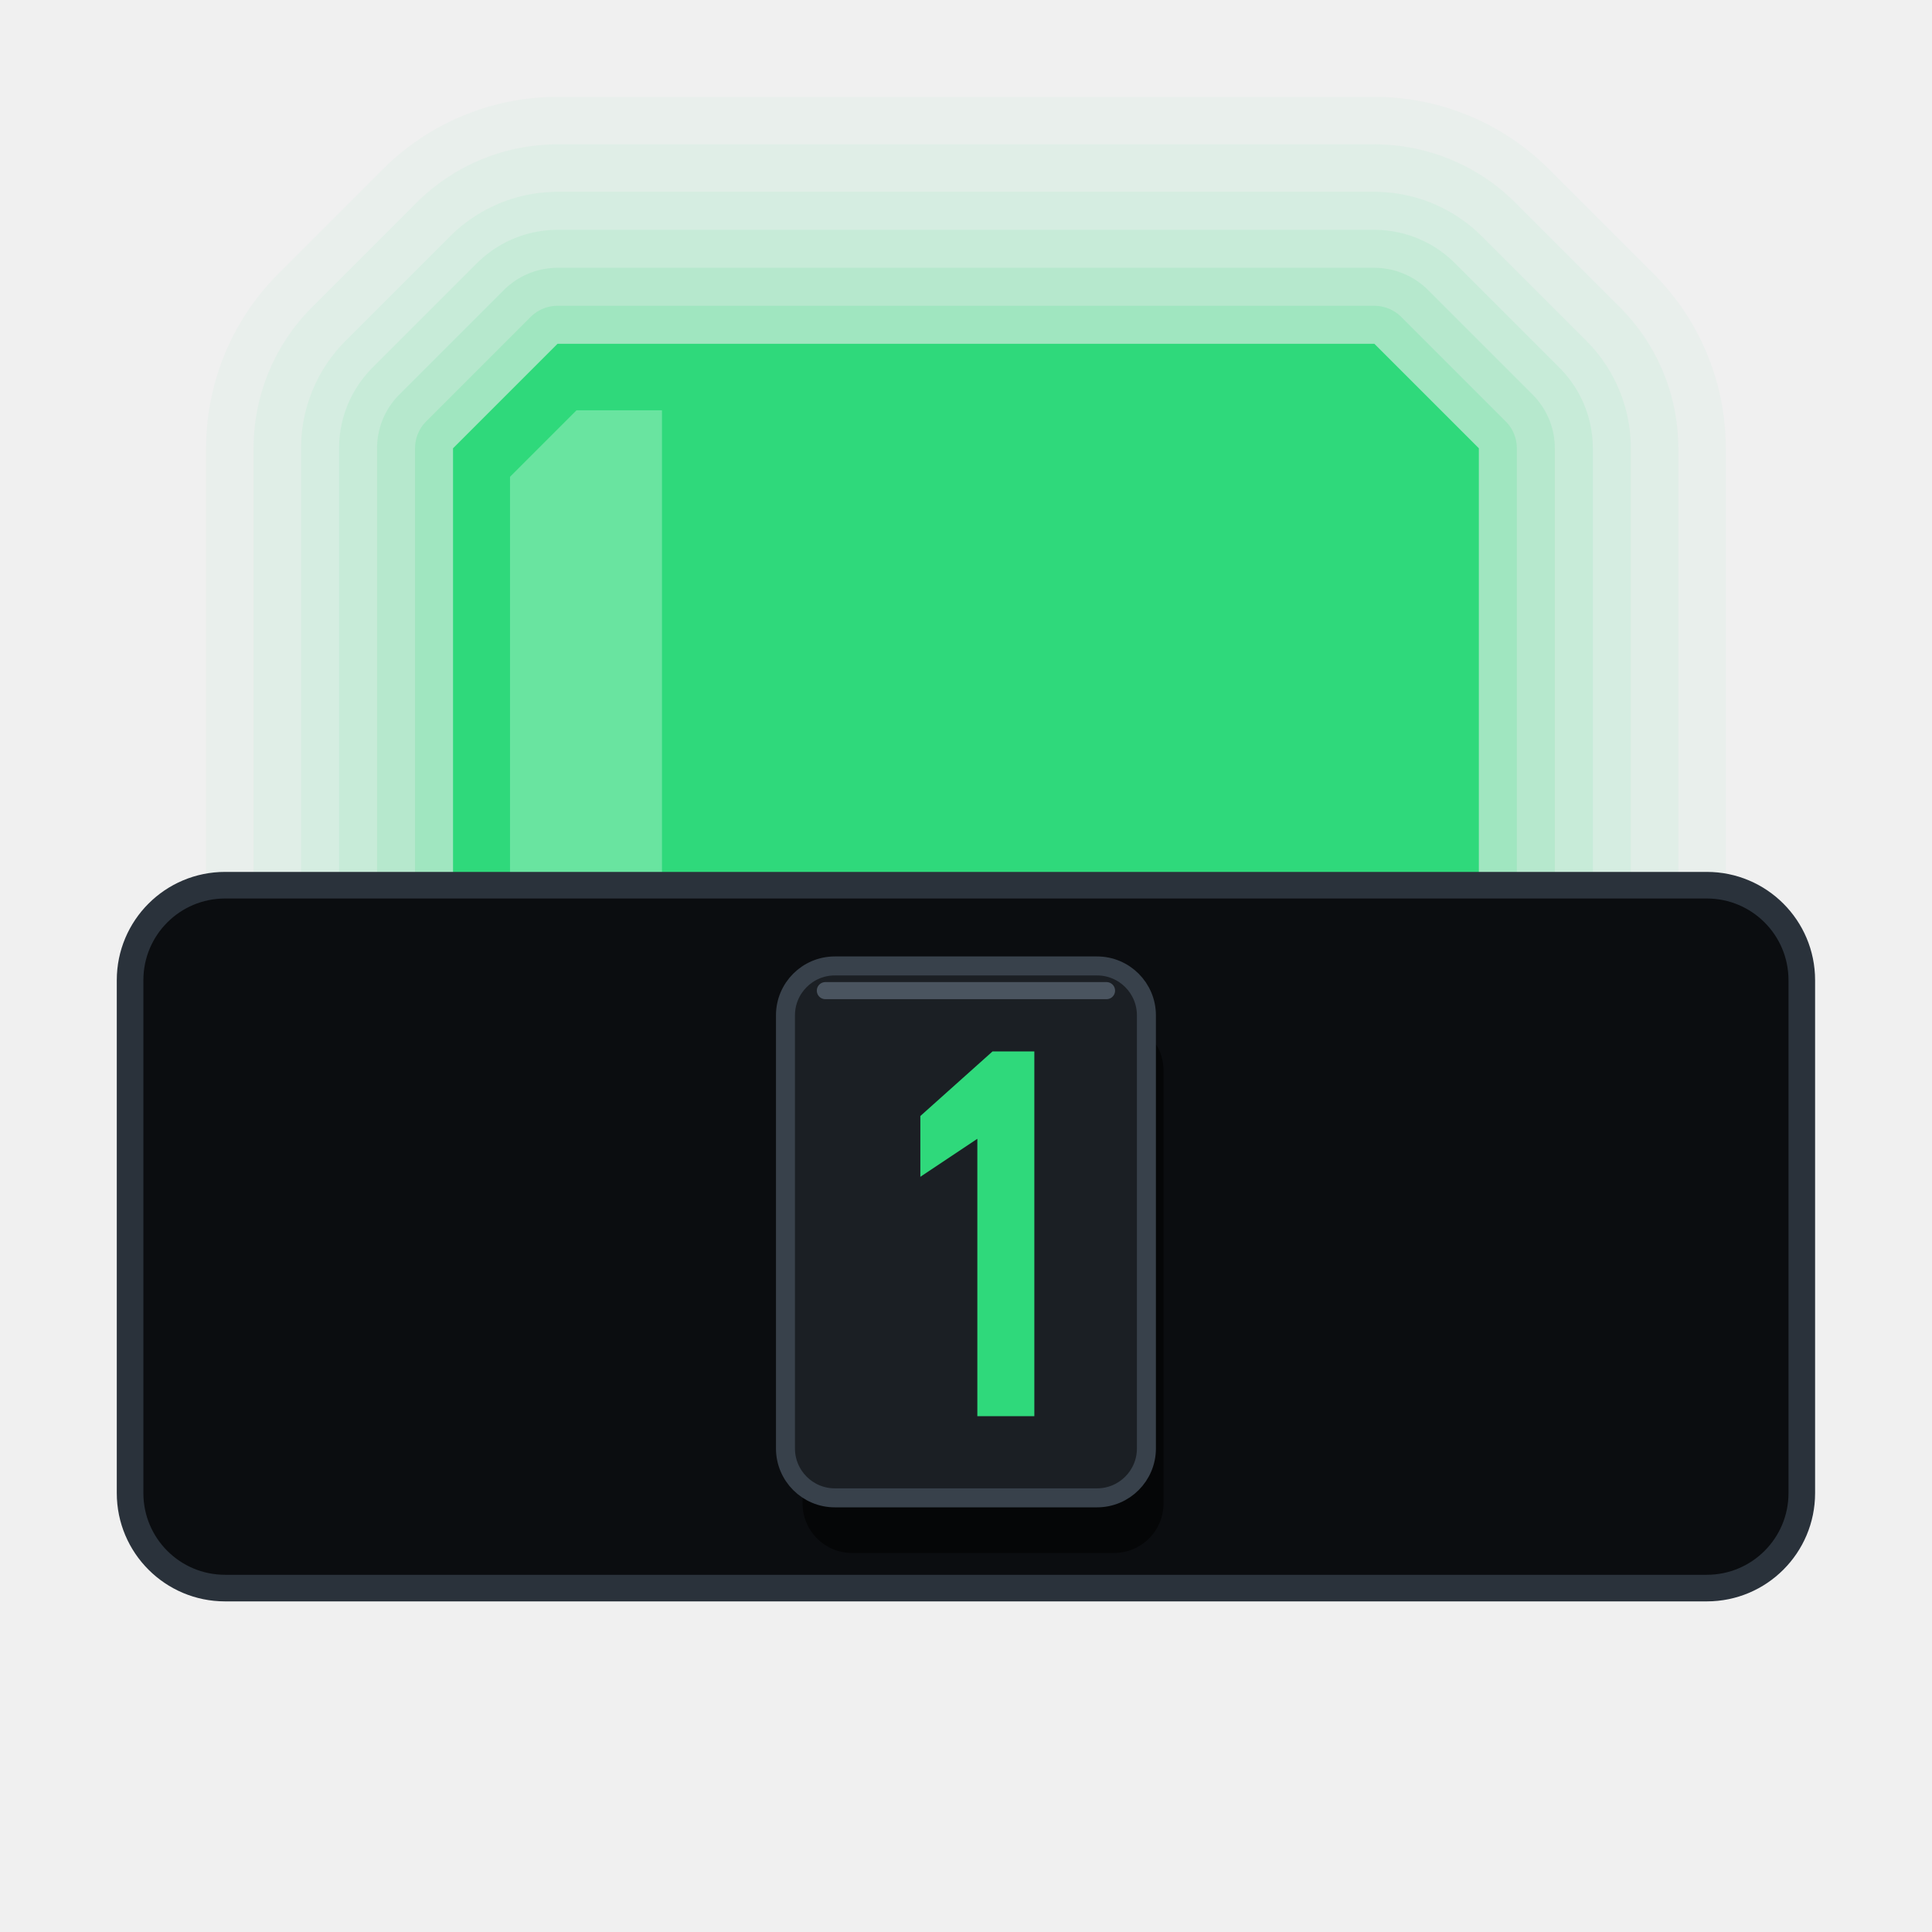
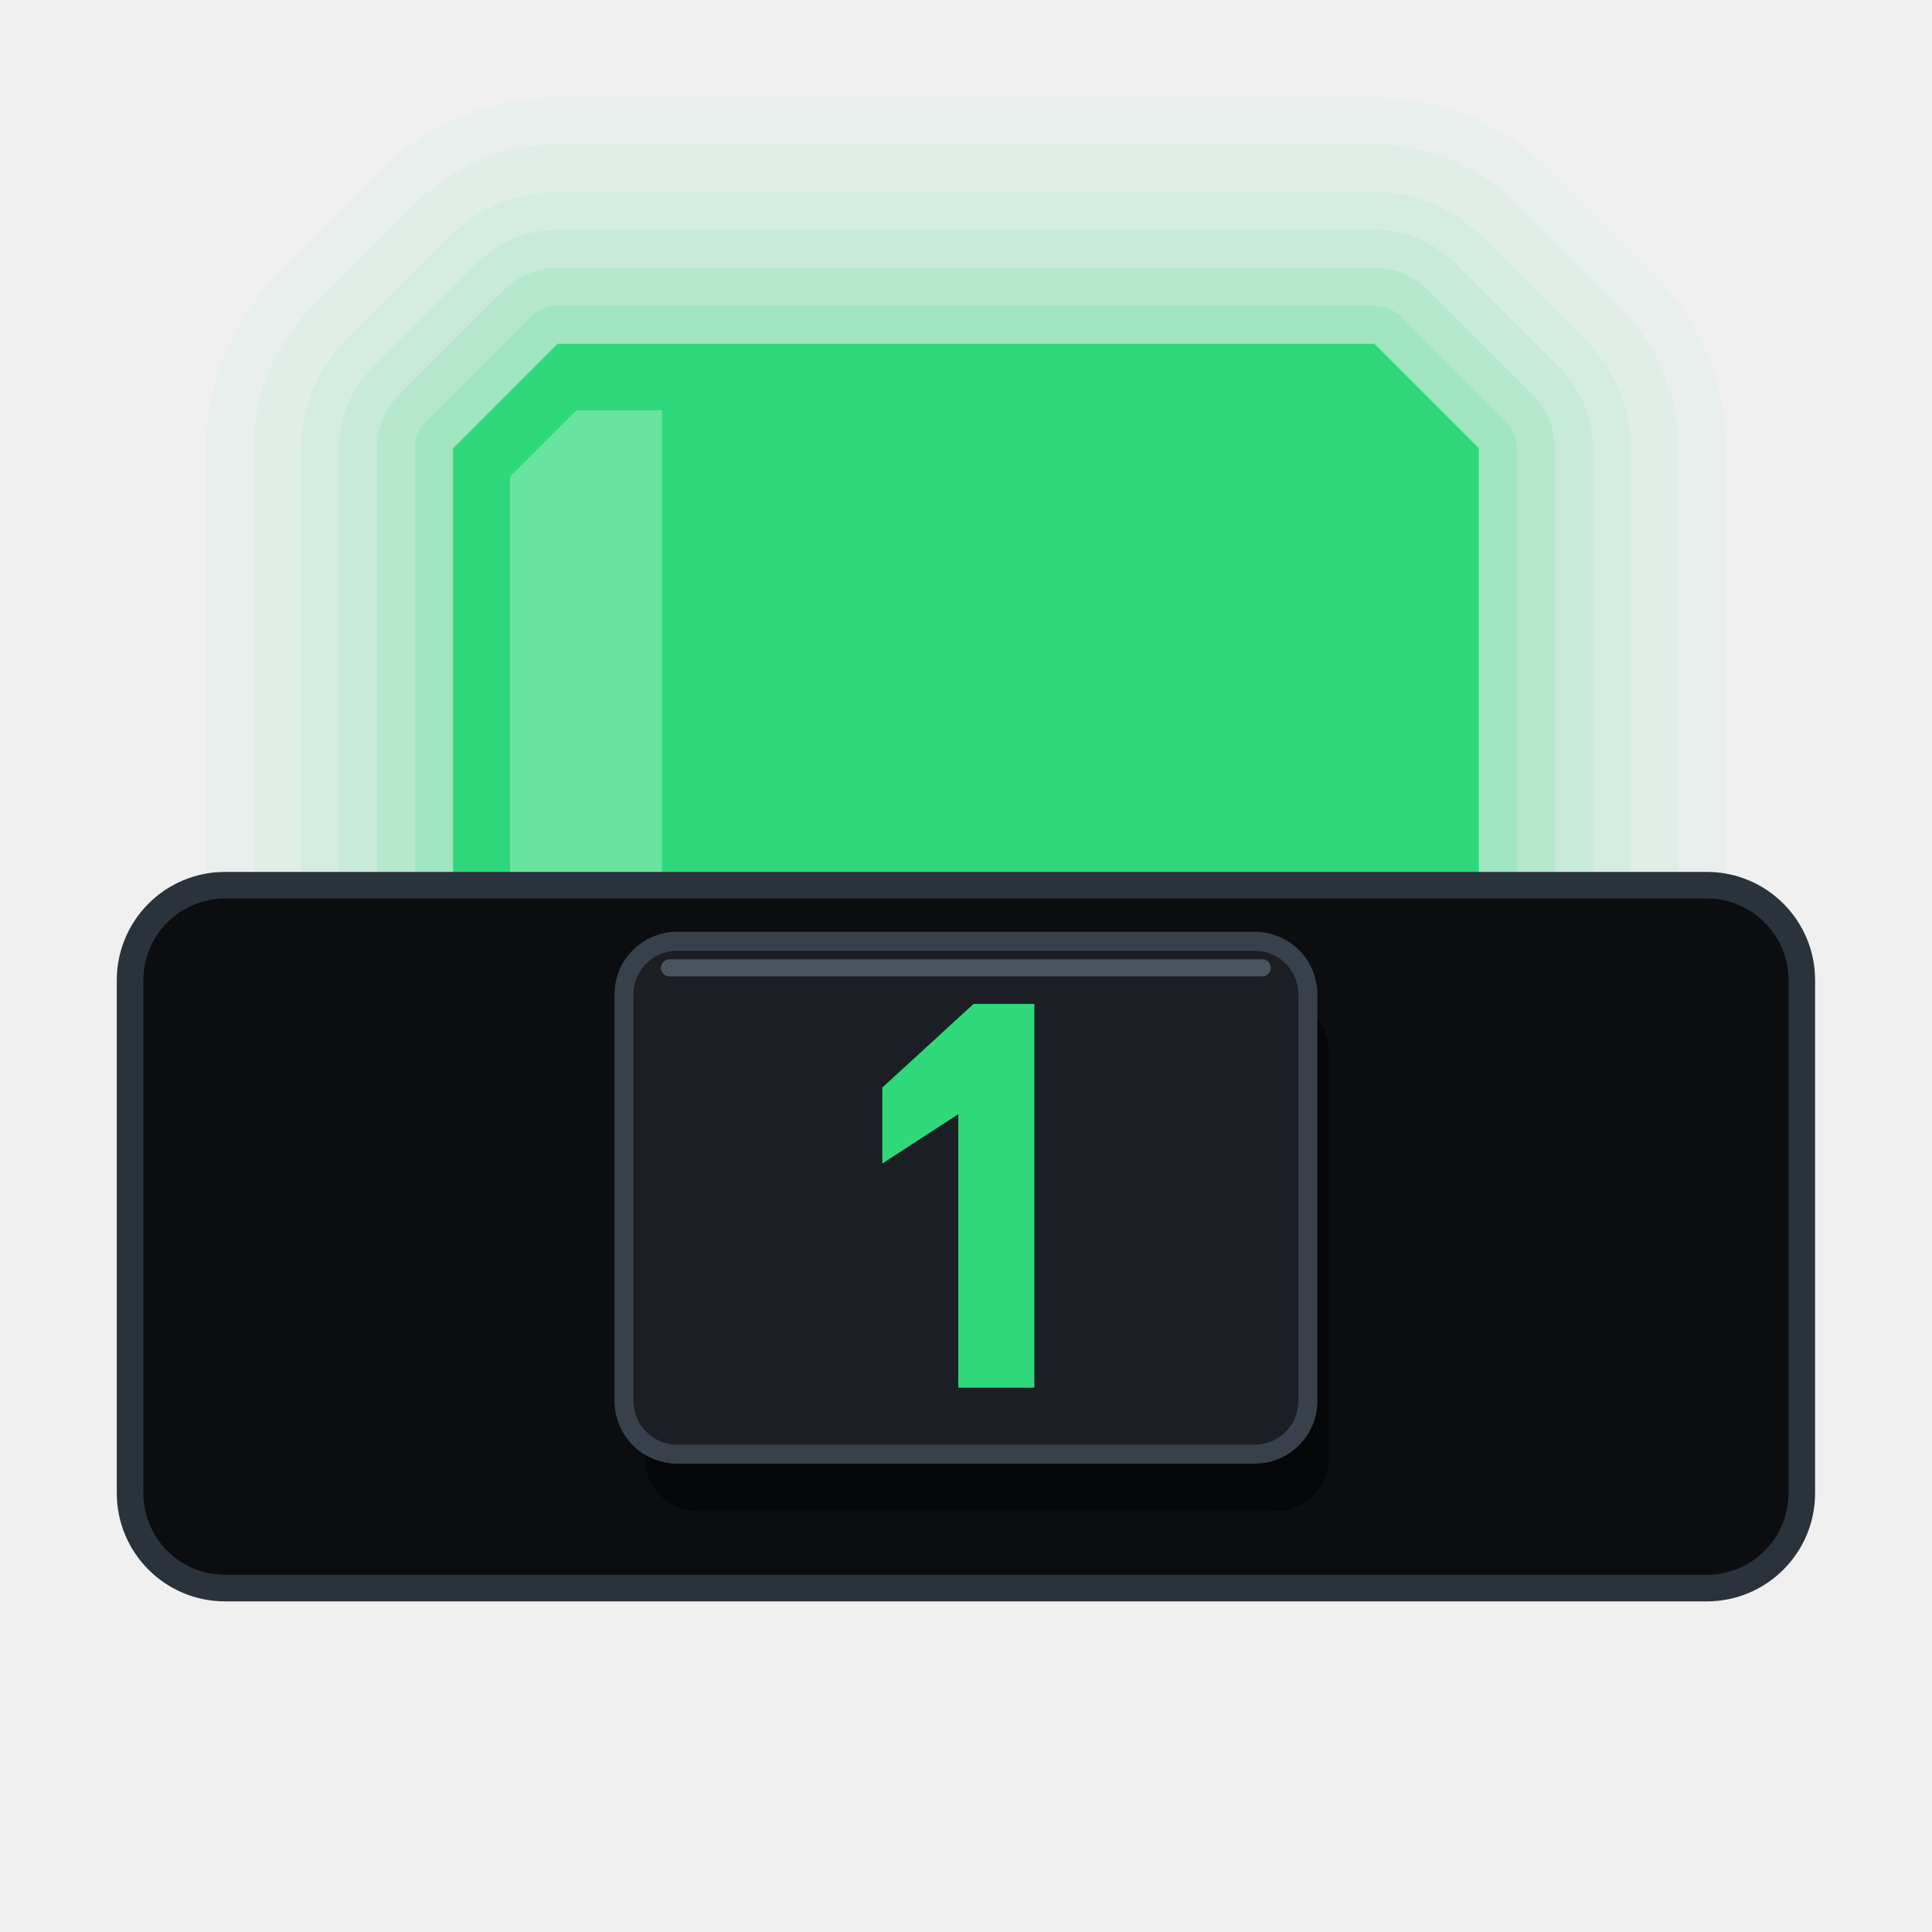
<svg xmlns="http://www.w3.org/2000/svg" viewBox="0 0 64 64">
  <g transform="scale(.5333) translate(60 60) scale(1.18) translate(-60 -60)">
    <path d="M33 58.75 V32.75 L38.5 27.25 H81.5 L87 32.75 V58.75 Z" fill="none" stroke="#2FD97B" stroke-linejoin="round" stroke-width="26" stroke-opacity="0.035" />
    <path d="M33 58.75 V32.75 L38.5 27.25 H81.5 L87 32.75 V58.75 Z" fill="none" stroke="#2FD97B" stroke-linejoin="round" stroke-width="21" stroke-opacity="0.05" />
    <path d="M33 58.75 V32.75 L38.5 27.25 H81.5 L87 32.75 V58.75 Z" fill="none" stroke="#2FD97B" stroke-linejoin="round" stroke-width="16" stroke-opacity="0.065" />
    <path d="M33 58.75 V32.75 L38.5 27.25 H81.5 L87 32.75 V58.75 Z" fill="none" stroke="#2FD97B" stroke-linejoin="round" stroke-width="12" stroke-opacity="0.085" />
    <path d="M33 58.75 V32.75 L38.5 27.25 H81.5 L87 32.75 V58.75 Z" fill="none" stroke="#2FD97B" stroke-linejoin="round" stroke-width="8" stroke-opacity="0.11" />
    <path d="M33 58.75 V32.75 L38.5 27.25 H81.5 L87 32.75 V58.75 Z" fill="none" stroke="#2FD97B" stroke-linejoin="round" stroke-width="4" stroke-opacity="0.16" />
    <path d="M33 58.75 V32.75 L38.5 27.25 H81.5 L87 32.75 V58.75 Z" fill="#2FD97B" />
    <path d="M36 56.75 V34.25 L39.5 30.75 H44 V56.75 Z" fill="#fff" opacity=".28" />
    <rect x="16" y="55.75" width="88" height="37" rx="5" fill="#0b0d10" stroke="#2a323b" stroke-width="1.4" />
-     <rect x="50.5" y="61.5" width="19" height="28" rx="2.6" fill="#000" opacity=".55" transform="translate(.9 1.4)" />
-     <rect x="50.5" y="60" width="19" height="28" rx="2.6" fill="#1b1f24" stroke="#38414b" stroke-width="1" />
-     <path d="M52.6 61.3 H67.4" stroke="#4a545f" stroke-width=".9" stroke-linecap="round" />
-     <path d="M57.6 67.9 L61.4 64.5 H63.6 V83.7 H60.6 V69.1 L57.6 71.1 Z" fill="#2FD97B" />
+     <rect x="42" y="60.2" width="36" height="27" rx="2.8" fill="#000" opacity=".55" transform="translate(1.1 1.5)" />
+     <rect x="42" y="58.7" width="36" height="27" rx="2.8" fill="#1b1f24" stroke="#38414b" stroke-width="1" />
+     <path d="M44.4 60.1 H75.6" stroke="#4a545f" stroke-width=".9" stroke-linecap="round" />
+     <path d="M55.6 66.4 L60.4 62 H63.6 V82.2 H59.6 V67.8 L55.6 70.4 Z" fill="#2FD97B" />
  </g>
</svg>
